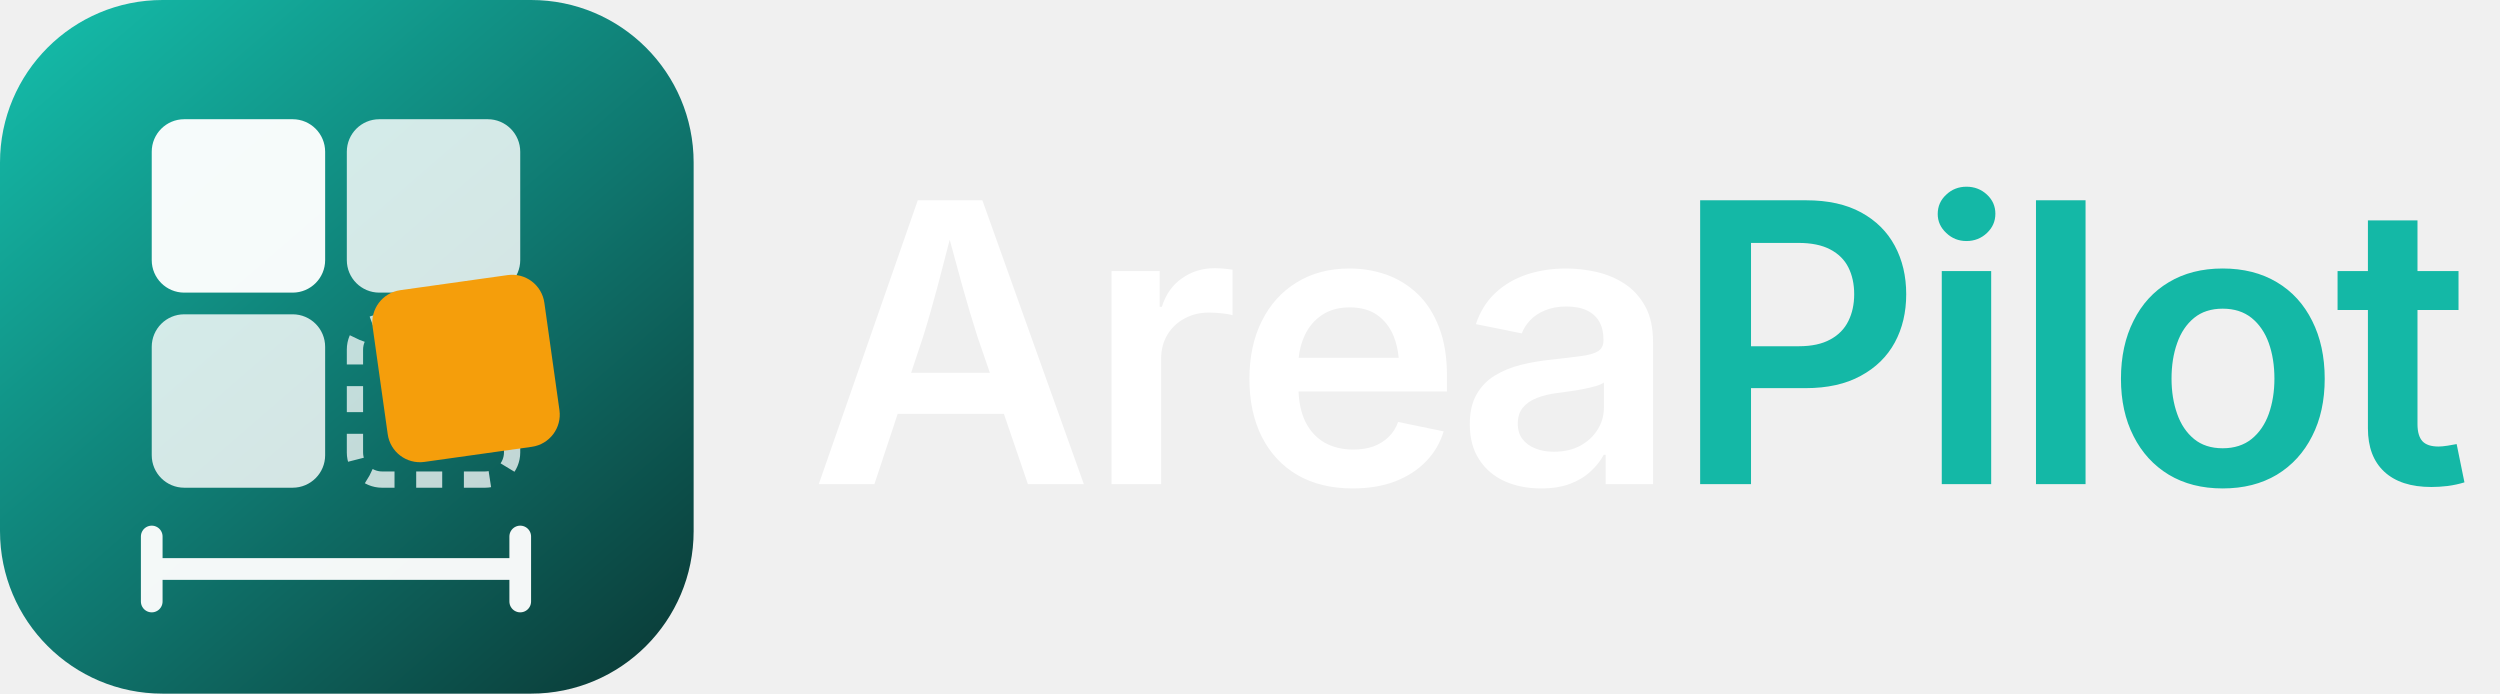
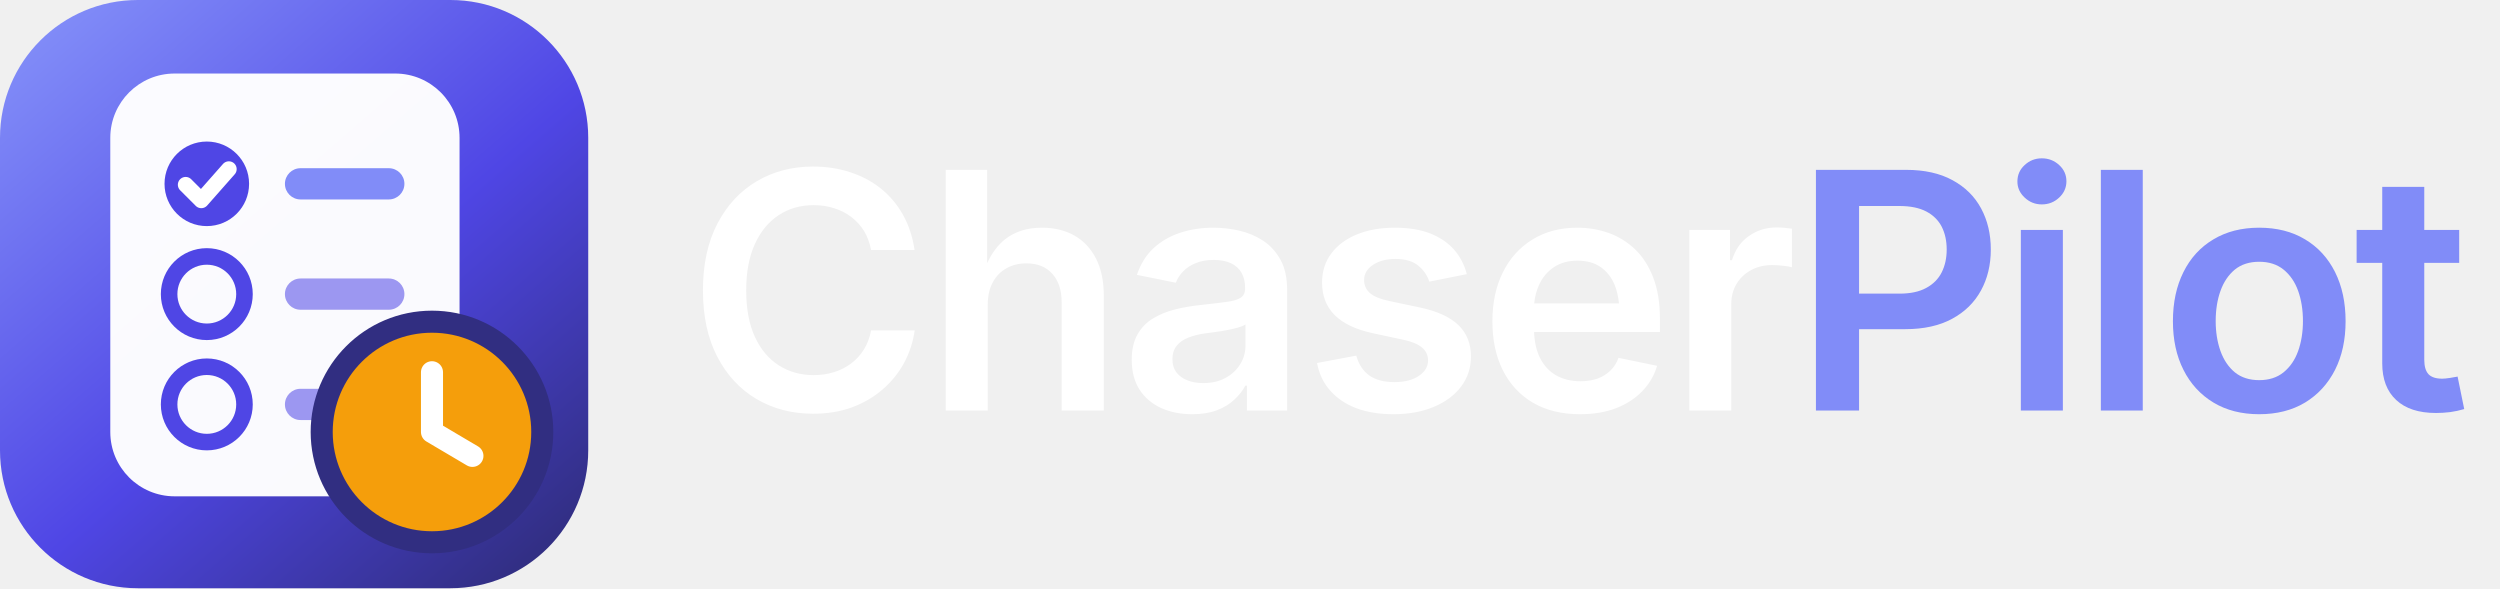
- <svg xmlns="http://www.w3.org/2000/svg" width="173" height="48" viewBox="0 0 173 48" role="img" aria-label="AreaPilot">
+ <svg xmlns="http://www.w3.org/2000/svg" width="204" height="48" viewBox="0 0 204 48" role="img" aria-label="ChaserPilot">
  <g transform="scale(.75)">
    <defs>
      <linearGradient id="ap-g" x1="6" y1="2" x2="58" y2="62" gradientUnits="userSpaceOnUse">
-         <stop offset="0" stop-color="#14B8A6" />
-         <stop offset=".55" stop-color="#0F766E" />
-         <stop offset="1" stop-color="#0B3F3B" />
+         <stop offset="0" stop-color="#818CF8" />
+         <stop offset=".55" stop-color="#4F46E5" />
+         <stop offset="1" stop-color="#312E81" />
      </linearGradient>
    </defs>
    <rect width="64" height="64" rx="15" fill="url(#ap-g)" />
-     <rect x="14" y="11" width="16" height="16" rx="3" fill="#FFFFFF" opacity="0.96" />
-     <rect x="32" y="11" width="16" height="16" rx="3" fill="#FFFFFF" opacity="0.82" />
-     <rect x="14" y="29" width="16" height="16" rx="3" fill="#FFFFFF" opacity="0.82" />
-     <rect x="32.75" y="29.75" width="14.5" height="14.5" rx="2.5" fill="none" stroke="#FFFFFF" stroke-width="1.5" stroke-dasharray="2.4 2" opacity=".75" />
-     <rect x="35" y="26" width="16" height="16" rx="3" fill="#F59E0B" opacity="1" transform="rotate(-8 43 34)" />
-     <path d="M14 52.5H48M14 49.5v6M48 49.5v6" stroke="#FFFFFF" stroke-width="2" stroke-linecap="round" fill="none" opacity=".95" />
+     <rect x="12" y="8" width="38" height="46" rx="7" fill="#FFFFFF" opacity="0.97" />
+     <circle cx="22.5" cy="20" r="4.6" fill="#4F46E5" />
+     <path d="M20.2 20.1l1.7 1.7 3-3.4" stroke="#FFFFFF" stroke-width="1.7" stroke-linecap="round" stroke-linejoin="round" fill="none" />
+     <rect x="31" y="18.3" width="13" height="3.4" rx="1.7" fill="#818CF8" />
+     <circle cx="22.5" cy="32" r="4.1" fill="none" stroke="#4F46E5" stroke-width="1.8" />
+     <rect x="31" y="30.3" width="13" height="3.4" rx="1.7" fill="#4F46E5" opacity=".55" />
+     <circle cx="22.5" cy="44" r="4.1" fill="none" stroke="#4F46E5" stroke-width="1.8" />
+     <rect x="31" y="42.3" width="9" height="3.4" rx="1.7" fill="#4F46E5" opacity=".55" />
+     <circle cx="47" cy="47" r="12" fill="#F59E0B" stroke="#312E81" stroke-width="2.4" />
+     <path d="M47 40.5V47l4.4 2.6" stroke="#FFFFFF" stroke-width="2.4" stroke-linecap="round" stroke-linejoin="round" fill="none" />
  </g>
-   <path fill="#FFFFFF" d="M60.51 33.5L56.66 33.5L63.51 13.86L67.98 13.86L75 33.5L71.13 33.5L69.47 28.64L62.12 28.64L60.51 33.5M63.05 25.8L68.5 25.8L67.64 23.3Q67.13 21.71 66.57 19.71L66.57 19.71Q66.18 18.29 65.72 16.59L65.72 16.59Q65.28 18.31 64.9 19.75L64.9 19.75Q64.36 21.77 63.88 23.3L63.88 23.3L63.05 25.8M80.35 33.5L76.92 33.5L76.92 18.76L80.25 18.76L80.25 21.23L80.4 21.23Q80.8 19.95 81.79 19.26Q82.78 18.56 84.04 18.56L84.04 18.56Q84.33 18.56 84.69 18.59Q85.04 18.62 85.29 18.66L85.29 18.66L85.29 21.81Q85.08 21.74 84.61 21.69Q84.13 21.63 83.67 21.63L83.67 21.63Q82.72 21.63 81.97 22.04Q81.21 22.45 80.78 23.17Q80.35 23.89 80.35 24.83L80.35 24.83L80.35 33.5M93.61 33.8L93.61 33.8Q91.39 33.8 89.78 32.87Q88.18 31.93 87.32 30.23Q86.46 28.53 86.46 26.22L86.46 26.22Q86.46 23.94 87.31 22.23Q88.16 20.51 89.72 19.55Q91.28 18.58 93.39 18.58L93.39 18.58Q94.73 18.58 95.95 19.01Q97.17 19.45 98.12 20.36Q99.06 21.27 99.59 22.67Q100.13 24.07 100.13 26.01L100.13 26.01L100.13 27.09L89.86 27.09Q89.91 28.31 90.33 29.18L90.33 29.18Q90.81 30.14 91.66 30.63Q92.52 31.11 93.65 31.11L93.65 31.11Q94.4 31.11 95.02 30.9Q95.63 30.68 96.08 30.25Q96.53 29.82 96.75 29.2L96.75 29.2L99.9 29.85Q99.55 31.03 98.69 31.92Q97.83 32.81 96.55 33.31Q95.26 33.8 93.61 33.8M89.87 24.76L89.87 24.76L96.79 24.76Q96.71 23.94 96.44 23.26L96.44 23.26Q96.05 22.32 95.29 21.79Q94.54 21.27 93.4 21.27Q92.27 21.27 91.48 21.8Q90.69 22.33 90.28 23.22L90.28 23.22Q89.95 23.93 89.87 24.76M106.64 33.8L106.64 33.8Q105.24 33.8 104.12 33.3Q103 32.79 102.36 31.8Q101.71 30.81 101.71 29.36L101.71 29.36Q101.71 28.11 102.18 27.29Q102.65 26.47 103.44 25.99Q104.24 25.5 105.24 25.25Q106.24 25 107.33 24.89L107.33 24.89Q108.6 24.75 109.41 24.64Q110.21 24.54 110.59 24.3Q110.96 24.06 110.96 23.56L110.96 23.56L110.96 23.49Q110.96 22.77 110.67 22.26Q110.38 21.75 109.81 21.48Q109.24 21.21 108.39 21.21L108.39 21.21Q107.54 21.21 106.91 21.48Q106.28 21.74 105.89 22.16Q105.49 22.58 105.31 23.07L105.31 23.07L102.13 22.43Q102.57 21.12 103.48 20.27Q104.39 19.42 105.64 19Q106.9 18.58 108.38 18.58L108.38 18.58Q109.42 18.58 110.48 18.82Q111.54 19.06 112.43 19.64Q113.31 20.22 113.85 21.2Q114.39 22.18 114.39 23.65L114.39 23.65L114.39 33.5L111.11 33.5L111.11 31.47L110.98 31.47Q110.65 32.09 110.07 32.62Q109.5 33.16 108.65 33.48Q107.8 33.8 106.64 33.8M107.52 31.26L107.52 31.26Q108.59 31.26 109.36 30.84Q110.13 30.42 110.56 29.72Q110.99 29.03 110.99 28.21L110.99 28.21L110.99 26.47Q110.82 26.6 110.42 26.72Q110.01 26.84 109.52 26.93Q109.03 27.03 108.54 27.09Q108.06 27.16 107.73 27.2L107.73 27.2Q106.97 27.3 106.35 27.54Q105.73 27.78 105.38 28.21Q105.03 28.64 105.03 29.32L105.03 29.32Q105.03 29.95 105.35 30.38Q105.68 30.81 106.24 31.03Q106.8 31.26 107.52 31.26" />
-   <path fill="#14B8A6" d="M121.17 33.5L117.65 33.5L117.65 13.86L124.99 13.86Q127.25 13.86 128.79 14.7Q130.33 15.54 131.12 17.01Q131.91 18.48 131.91 20.36L131.91 20.36Q131.91 22.24 131.12 23.7Q130.32 25.17 128.76 26.01Q127.21 26.86 124.94 26.86L124.94 26.86L121.17 26.86L121.17 33.5M121.17 16.81L121.17 23.96L124.48 23.96Q125.81 23.96 126.66 23.49Q127.51 23.03 127.91 22.21Q128.31 21.4 128.31 20.36Q128.31 19.31 127.91 18.51Q127.51 17.71 126.65 17.26Q125.8 16.81 124.45 16.81L124.45 16.81L121.17 16.81M137.79 33.5L134.37 33.5L134.37 18.76L137.79 18.76L137.79 33.5M136.08 16.68L136.08 16.68Q135.26 16.68 134.68 16.12Q134.09 15.57 134.09 14.81L134.09 14.81Q134.09 14.01 134.68 13.47Q135.26 12.92 136.08 12.92L136.08 12.92Q136.91 12.92 137.5 13.47Q138.08 14.01 138.08 14.79L138.08 14.79Q138.08 15.57 137.5 16.12Q136.91 16.68 136.08 16.68M140.89 13.86L144.32 13.86L144.32 33.5L140.89 33.5L140.89 13.86M153.81 33.8L153.81 33.8Q151.66 33.8 150.08 32.85Q148.5 31.89 147.64 30.18Q146.77 28.48 146.77 26.21L146.77 26.21Q146.77 23.92 147.64 22.2Q148.5 20.47 150.08 19.53Q151.66 18.58 153.81 18.58L153.81 18.58Q155.97 18.58 157.56 19.53Q159.14 20.47 160 22.2Q160.87 23.92 160.87 26.21L160.87 26.21Q160.87 28.48 160 30.18Q159.14 31.89 157.56 32.85Q155.97 33.8 153.81 33.8M153.81 31.02L153.81 31.02Q155.01 31.02 155.81 30.38Q156.61 29.73 157 28.64Q157.39 27.54 157.39 26.2L157.39 26.2Q157.39 24.84 157 23.74Q156.61 22.65 155.81 22Q155.01 21.36 153.81 21.36L153.81 21.36Q152.61 21.36 151.83 22Q151.04 22.65 150.66 23.74Q150.27 24.83 150.27 26.2L150.27 26.2Q150.27 27.54 150.66 28.64Q151.04 29.73 151.83 30.38Q152.61 31.02 153.81 31.02M167.29 18.76L170.13 18.76L170.13 21.45L167.29 21.45L167.29 29.35Q167.29 30.15 167.63 30.53Q167.97 30.9 168.75 30.9L168.75 30.9Q168.99 30.9 169.38 30.84Q169.77 30.78 170 30.73L170 30.73L170.54 33.38Q169.98 33.55 169.38 33.63Q168.79 33.7 168.25 33.7L168.25 33.7Q166.13 33.7 164.99 32.64Q163.86 31.59 163.86 29.64L163.86 29.64L163.86 21.45L161.76 21.45L161.76 18.76L163.86 18.76L163.86 15.25L167.29 15.25L167.29 18.76" />
+   <path fill="#FFFFFF" d="M66.35 33.76L66.35 33.76Q63.77 33.76 61.73 32.56Q59.7 31.36 58.53 29.11Q57.36 26.86 57.36 23.69L57.36 23.69Q57.36 20.51 58.54 18.25Q59.72 15.99 61.75 14.79Q63.79 13.59 66.35 13.59L66.35 13.59Q67.96 13.59 69.36 14.05Q70.77 14.5 71.87 15.38Q72.97 16.26 73.68 17.52Q74.39 18.79 74.63 20.4L74.63 20.4L71.08 20.4Q70.91 19.51 70.5 18.84Q70.08 18.17 69.46 17.7Q68.84 17.23 68.06 16.99Q67.29 16.74 66.4 16.74L66.4 16.74Q64.79 16.74 63.55 17.55Q62.3 18.37 61.6 19.91Q60.89 21.46 60.89 23.69L60.89 23.69Q60.89 25.95 61.6 27.49Q62.31 29.03 63.56 29.82Q64.81 30.61 66.39 30.61L66.39 30.61Q67.27 30.61 68.05 30.37Q68.83 30.13 69.45 29.66Q70.08 29.19 70.5 28.51Q70.92 27.83 71.08 26.96L71.08 26.96L74.64 26.96Q74.44 28.37 73.78 29.6Q73.11 30.84 72.03 31.77Q70.95 32.71 69.52 33.24Q68.09 33.76 66.35 33.76M80.6 24.86L80.6 24.86L80.6 33.5L77.17 33.5L77.17 13.86L80.55 13.86L80.55 21.48Q81.12 20.24 82.01 19.53L82.01 19.53Q83.21 18.58 85.02 18.58L85.02 18.58Q86.53 18.58 87.67 19.22Q88.81 19.87 89.44 21.11Q90.07 22.35 90.07 24.13L90.07 24.13L90.07 33.5L86.63 33.5L86.63 24.65Q86.63 23.18 85.86 22.33Q85.1 21.49 83.75 21.49L83.75 21.49Q82.84 21.49 82.13 21.89Q81.42 22.28 81.01 23.04Q80.6 23.8 80.6 24.86M97.28 33.8L97.28 33.8Q95.88 33.8 94.76 33.3Q93.64 32.79 92.99 31.8Q92.35 30.81 92.35 29.36L92.35 29.36Q92.35 28.11 92.82 27.29Q93.28 26.47 94.08 25.99Q94.88 25.5 95.88 25.25Q96.88 25 97.96 24.89L97.96 24.89Q99.24 24.75 100.05 24.64Q100.85 24.54 101.23 24.3Q101.6 24.06 101.6 23.56L101.6 23.56L101.6 23.49Q101.6 22.77 101.31 22.26Q101.02 21.75 100.45 21.48Q99.88 21.21 99.03 21.21L99.03 21.21Q98.18 21.21 97.55 21.48Q96.92 21.74 96.53 22.16Q96.13 22.58 95.95 23.07L95.95 23.07L92.77 22.43Q93.21 21.12 94.11 20.27Q95.02 19.42 96.28 19Q97.54 18.58 99.02 18.58L99.02 18.58Q100.06 18.58 101.12 18.82Q102.18 19.06 103.07 19.64Q103.95 20.22 104.49 21.2Q105.03 22.18 105.03 23.65L105.03 23.65L105.03 33.5L101.75 33.5L101.75 31.47L101.62 31.47Q101.29 32.09 100.71 32.62Q100.14 33.16 99.29 33.48Q98.44 33.8 97.28 33.8M98.16 31.26L98.16 31.26Q99.23 31.26 100 30.84Q100.77 30.42 101.2 29.72Q101.63 29.03 101.63 28.21L101.63 28.21L101.63 26.47Q101.46 26.6 101.06 26.72Q100.65 26.84 100.16 26.93Q99.67 27.03 99.18 27.09Q98.7 27.16 98.37 27.2L98.37 27.2Q97.61 27.3 96.99 27.54Q96.37 27.78 96.02 28.21Q95.67 28.64 95.67 29.32L95.67 29.32Q95.67 29.95 95.99 30.38Q96.32 30.81 96.88 31.03Q97.44 31.26 98.16 31.26M113.71 33.8L113.71 33.8Q112.01 33.8 110.7 33.32Q109.4 32.83 108.56 31.89Q107.72 30.96 107.47 29.62L107.47 29.62L110.67 29.02Q110.98 30.11 111.75 30.65Q112.52 31.18 113.77 31.18L113.77 31.18Q115.04 31.18 115.78 30.67Q116.53 30.16 116.53 29.41L116.53 29.41Q116.53 28.78 116.04 28.36Q115.55 27.95 114.54 27.73L114.54 27.73L112.02 27.19Q109.94 26.74 108.91 25.71Q107.88 24.68 107.88 23.06L107.88 23.06Q107.88 21.69 108.63 20.69Q109.38 19.68 110.72 19.13Q112.06 18.58 113.82 18.58L113.82 18.58Q115.5 18.58 116.71 19.05Q117.91 19.53 118.66 20.38Q119.4 21.23 119.69 22.37L119.69 22.37L116.63 22.98Q116.38 22.2 115.72 21.67Q115.06 21.13 113.86 21.13L113.86 21.13Q112.77 21.13 112.04 21.61Q111.31 22.1 111.31 22.85L111.31 22.85Q111.31 23.49 111.79 23.92Q112.28 24.34 113.4 24.57L113.4 24.57L115.91 25.1Q118 25.55 119.02 26.54Q120.03 27.53 120.03 29.08L120.03 29.08Q120.03 30.48 119.23 31.54Q118.43 32.6 117 33.2Q115.57 33.8 113.71 33.8M128.93 33.8L128.93 33.8Q126.71 33.8 125.1 32.87Q123.5 31.93 122.64 30.23Q121.78 28.53 121.78 26.22L121.78 26.22Q121.78 23.94 122.63 22.23Q123.48 20.51 125.04 19.55Q126.6 18.58 128.71 18.58L128.71 18.58Q130.05 18.58 131.27 19.01Q132.49 19.45 133.44 20.36Q134.38 21.27 134.91 22.67Q135.45 24.07 135.45 26.01L135.45 26.01L135.45 27.09L125.18 27.09Q125.23 28.31 125.65 29.18L125.65 29.18Q126.13 30.14 126.98 30.63Q127.84 31.11 128.97 31.11L128.97 31.11Q129.72 31.11 130.34 30.9Q130.95 30.68 131.4 30.25Q131.85 29.82 132.07 29.2L132.07 29.2L135.22 29.85Q134.87 31.03 134.01 31.92Q133.15 32.81 131.87 33.31Q130.58 33.8 128.93 33.8M125.19 24.76L125.19 24.76L132.11 24.76Q132.03 23.94 131.76 23.26L131.76 23.26Q131.37 22.32 130.61 21.79Q129.86 21.27 128.72 21.27Q127.59 21.27 126.8 21.8Q126.01 22.33 125.6 23.22L125.6 23.22Q125.27 23.93 125.19 24.76M141.27 33.5L137.85 33.5L137.85 18.76L141.17 18.76L141.17 21.23L141.33 21.23Q141.72 19.95 142.71 19.26Q143.7 18.56 144.97 18.56L144.97 18.56Q145.26 18.56 145.61 18.59Q145.97 18.62 146.22 18.66L146.22 18.66L146.22 21.81Q146.01 21.74 145.53 21.69Q145.06 21.63 144.6 21.63L144.6 21.63Q143.65 21.63 142.89 22.04Q142.13 22.45 141.7 23.17Q141.27 23.89 141.27 24.83L141.27 24.83L141.27 33.5" />
+   <path fill="#818CF8" d="M151.7 33.5L148.18 33.5L148.18 13.86L155.53 13.86Q157.78 13.86 159.32 14.7Q160.87 15.54 161.66 17.01Q162.45 18.48 162.45 20.36L162.45 20.36Q162.45 22.24 161.65 23.7Q160.85 25.17 159.3 26.01Q157.74 26.86 155.47 26.86L155.47 26.86L151.7 26.86L151.7 33.5M151.7 16.81L151.7 23.96L155.01 23.96Q156.34 23.96 157.19 23.49Q158.04 23.03 158.45 22.21Q158.85 21.4 158.85 20.36Q158.85 19.31 158.45 18.51Q158.04 17.71 157.19 17.26Q156.33 16.81 154.99 16.81L154.99 16.81L151.7 16.81M168.33 33.5L164.9 33.5L164.9 18.76L168.33 18.76L168.33 33.5M166.61 16.68L166.61 16.68Q165.8 16.68 165.21 16.12Q164.62 15.57 164.62 14.81L164.62 14.81Q164.62 14.01 165.21 13.47Q165.8 12.92 166.61 12.92L166.61 12.92Q167.44 12.92 168.03 13.47Q168.62 14.01 168.62 14.79L168.62 14.79Q168.62 15.57 168.03 16.12Q167.44 16.68 166.61 16.68M171.43 13.86L174.85 13.86L174.85 33.5L171.43 33.5L171.43 13.86M184.35 33.8L184.35 33.8Q182.2 33.8 180.62 32.85Q179.03 31.89 178.17 30.18Q177.31 28.48 177.31 26.21L177.31 26.21Q177.31 23.92 178.17 22.2Q179.03 20.47 180.62 19.53Q182.2 18.58 184.35 18.58L184.35 18.58Q186.51 18.58 188.09 19.53Q189.67 20.47 190.54 22.2Q191.4 23.92 191.4 26.21L191.4 26.21Q191.4 28.48 190.54 30.18Q189.67 31.89 188.09 32.85Q186.51 33.8 184.35 33.8M184.35 31.02L184.35 31.02Q185.55 31.02 186.34 30.38Q187.14 29.73 187.53 28.64Q187.92 27.54 187.92 26.2L187.92 26.2Q187.92 24.84 187.53 23.74Q187.14 22.65 186.34 22Q185.55 21.36 184.35 21.36L184.35 21.36Q183.15 21.36 182.36 22Q181.58 22.65 181.19 23.74Q180.8 24.83 180.8 26.2L180.8 26.2Q180.8 27.54 181.19 28.64Q181.58 29.73 182.36 30.38Q183.15 31.02 184.35 31.02M197.82 18.76L200.67 18.76L200.67 21.45L197.82 21.45L197.82 29.35Q197.82 30.15 198.16 30.53Q198.51 30.9 199.28 30.9L199.28 30.9Q199.52 30.9 199.91 30.84Q200.3 30.78 200.54 30.73L200.54 30.73L201.08 33.38Q200.51 33.55 199.92 33.63Q199.32 33.7 198.78 33.7L198.78 33.7Q196.66 33.7 195.53 32.64Q194.39 31.59 194.39 29.64L194.39 29.64L194.39 21.45L192.3 21.45L192.3 18.76L194.39 18.76L194.39 15.25L197.82 15.25L197.82 18.76" />
</svg>
